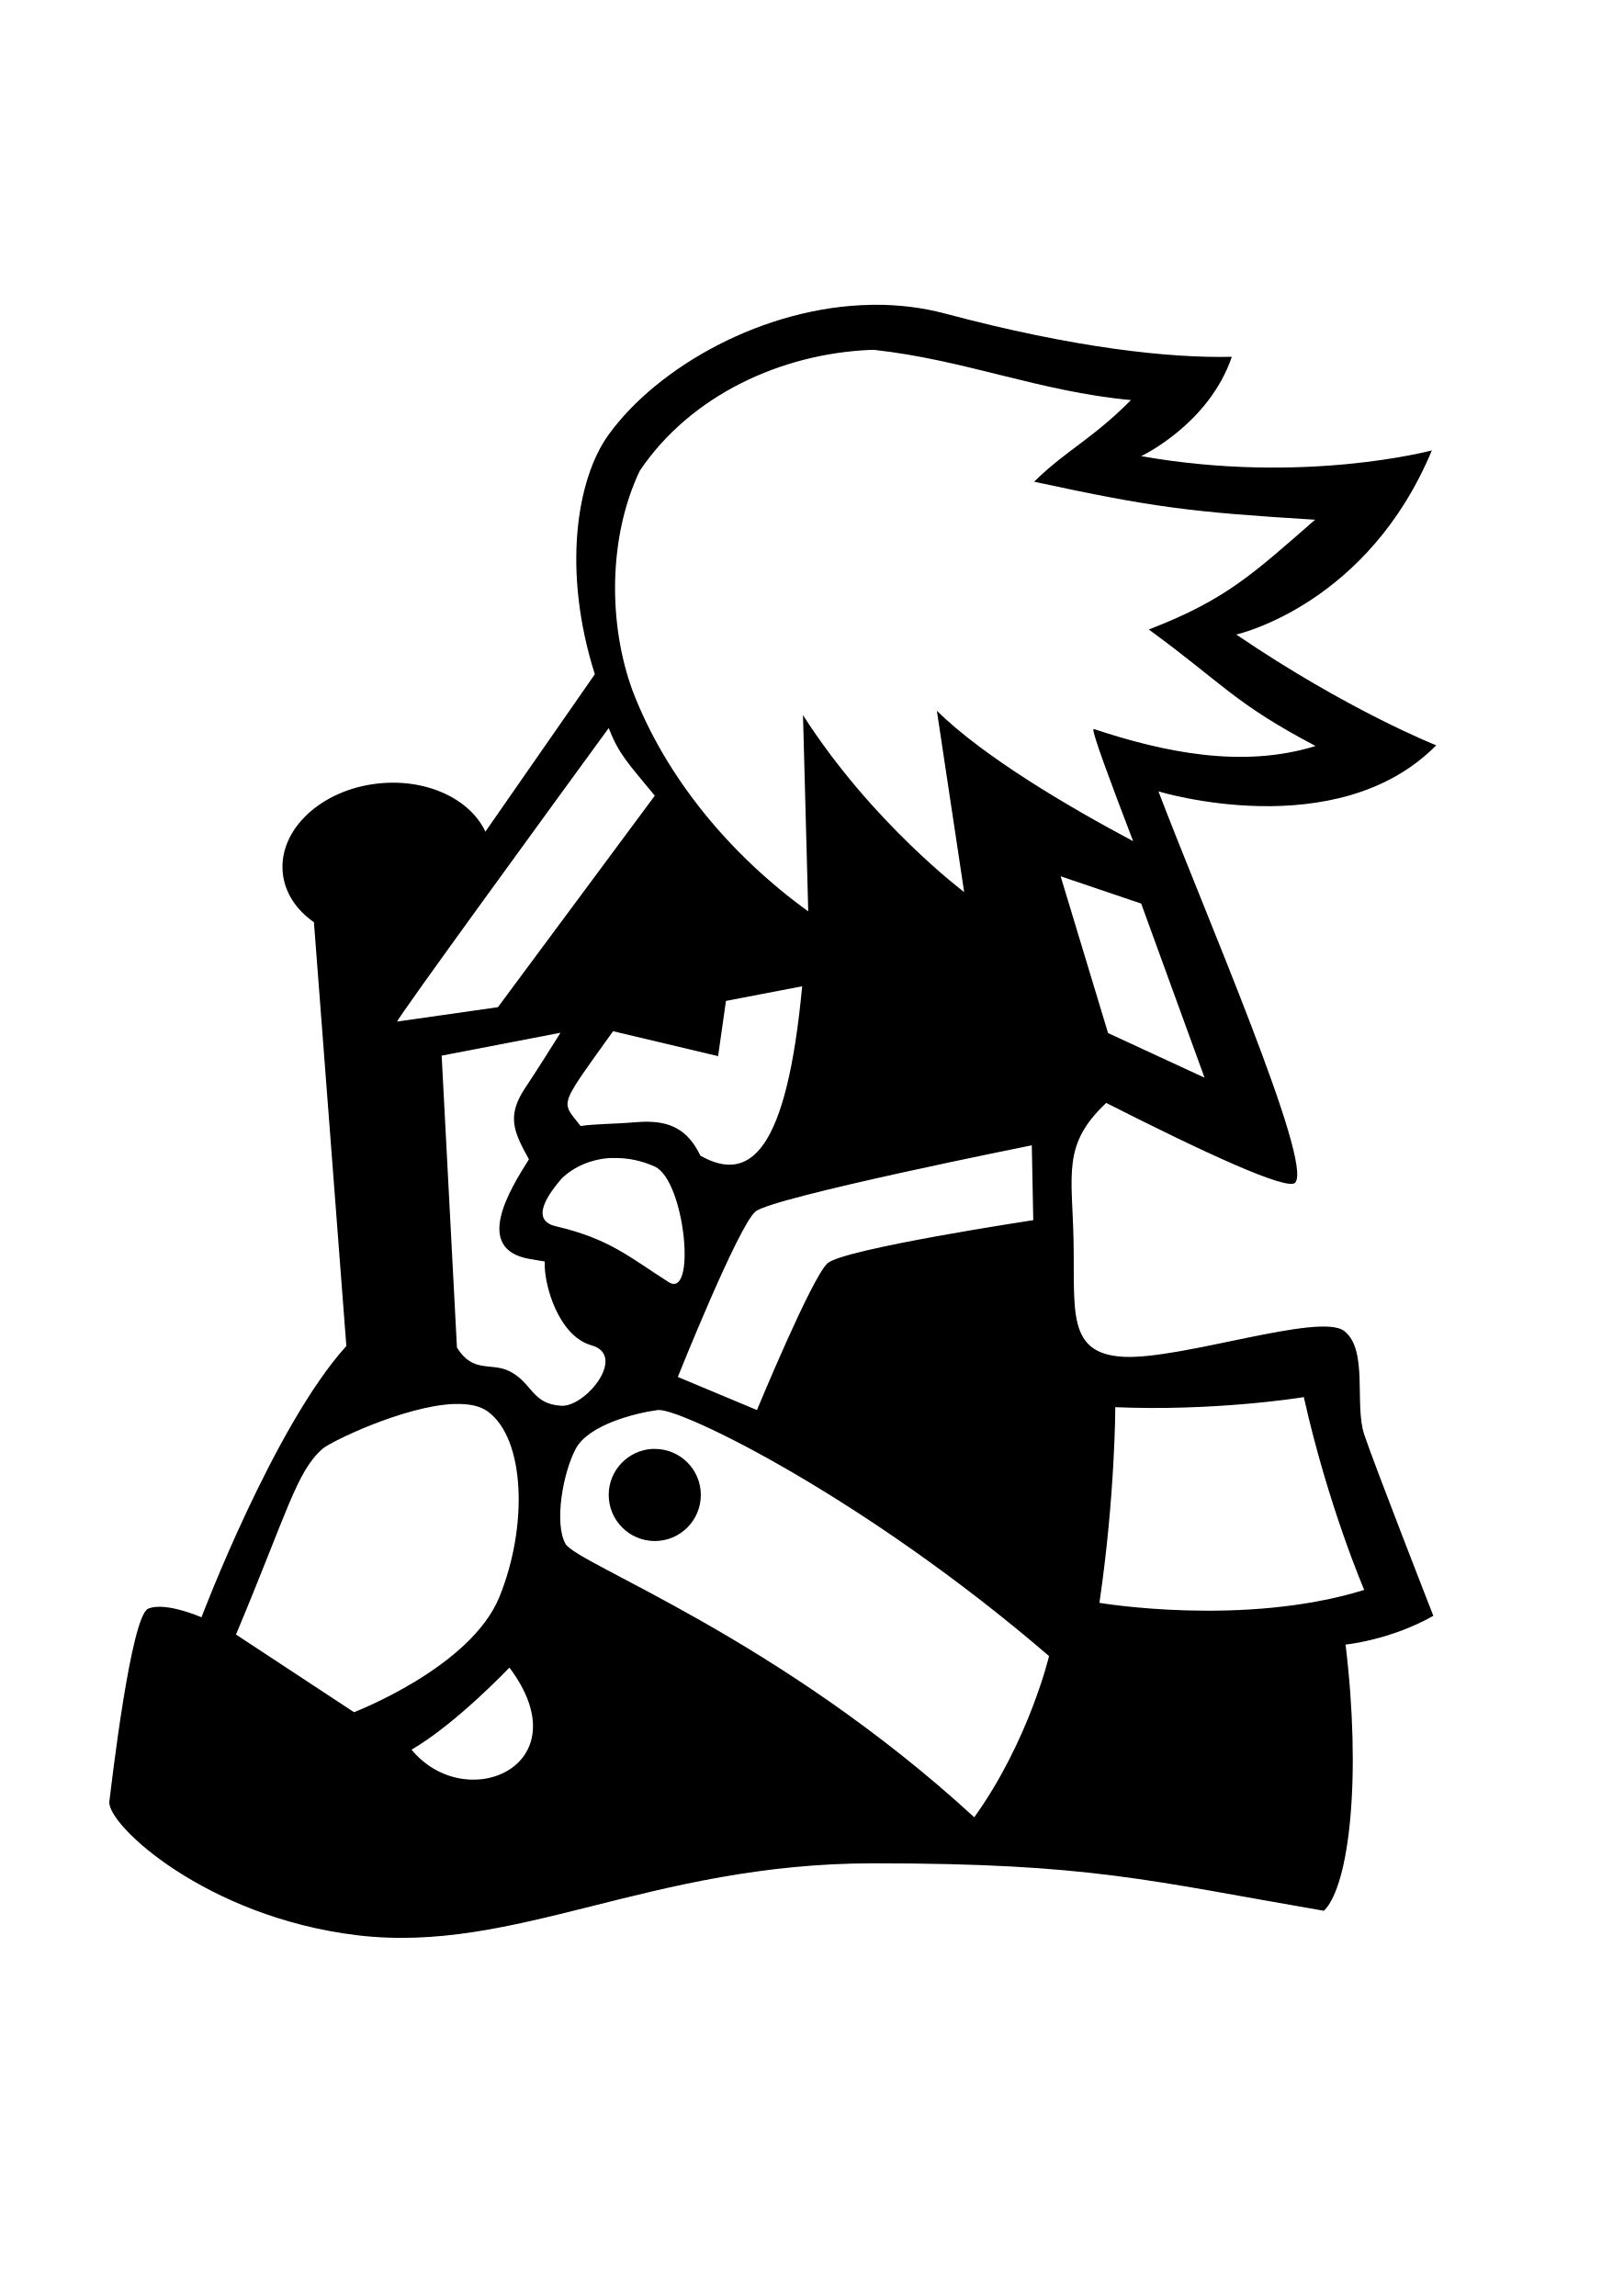
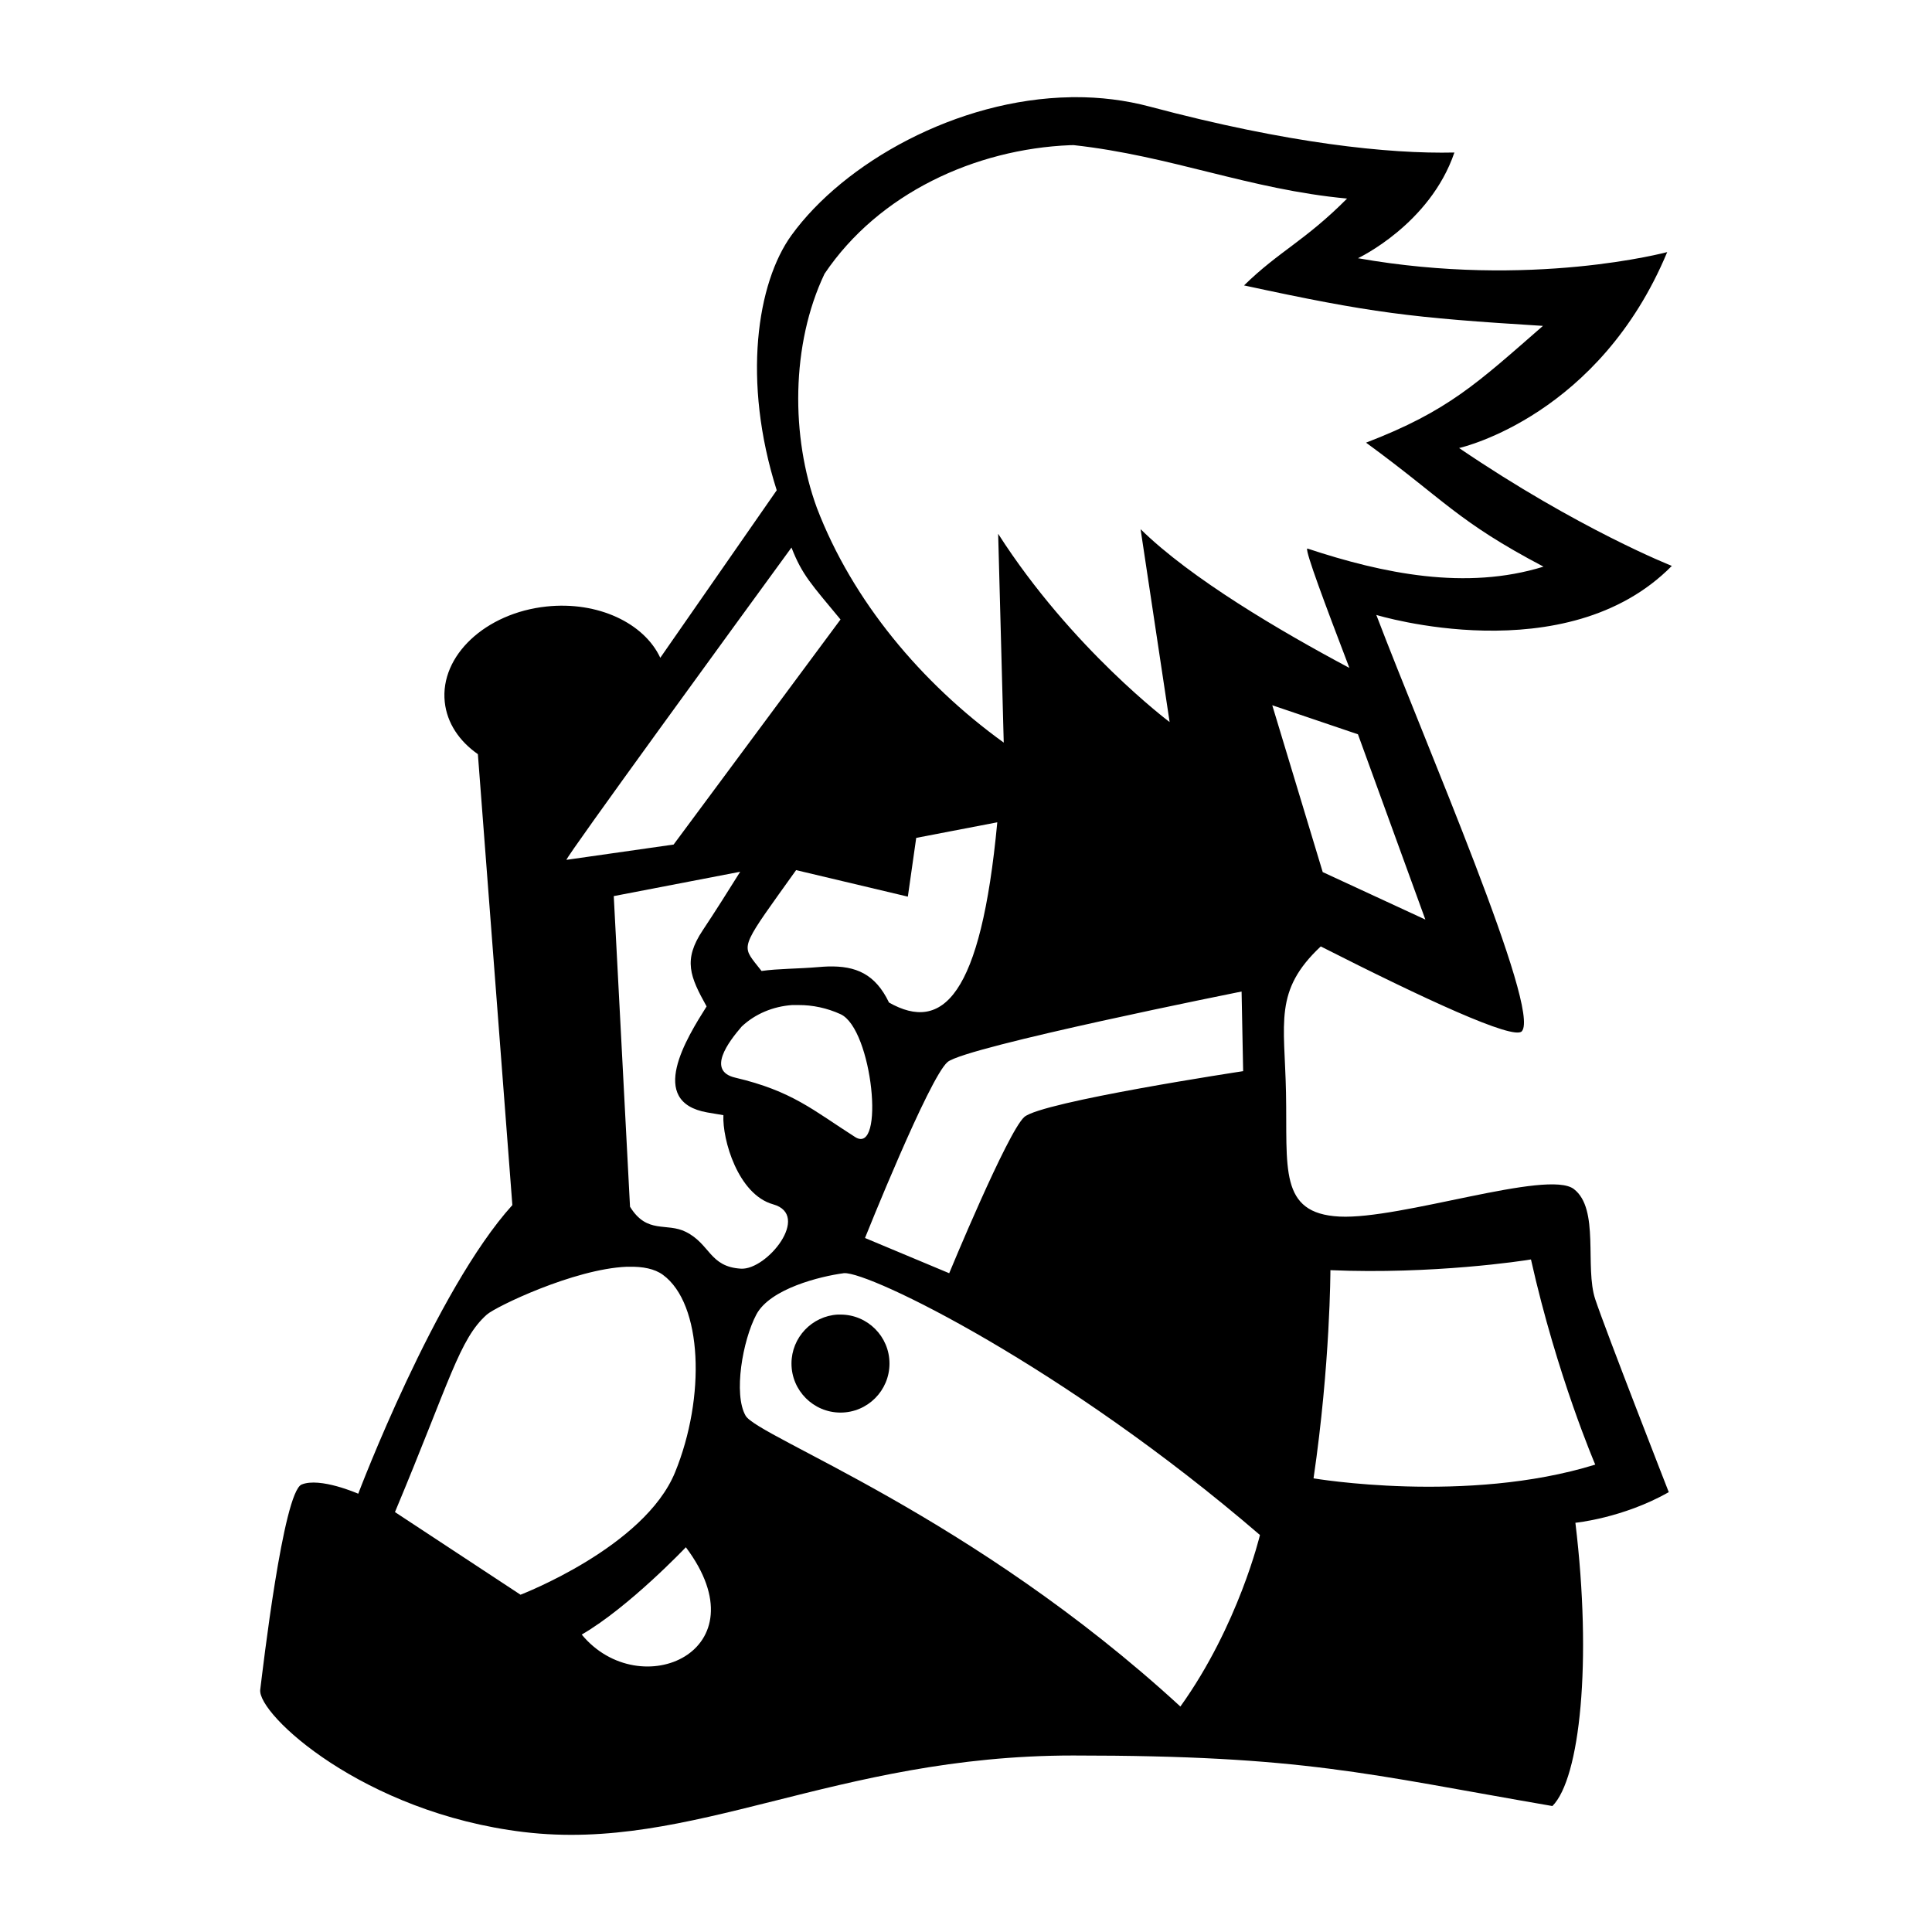
- <svg xmlns="http://www.w3.org/2000/svg" id="svg2" width="210mm" height="297mm" version="1.0">
-   <defs id="defs5" />
-   <g id="layer2">
-     <path style="opacity:1;fill:#000000;fill-opacity:1;fill-rule:evenodd;stroke:none;stroke-width:1px;stroke-linecap:butt;stroke-linejoin:miter;stroke-opacity:1" d="M 426.051,149.005 C 426.052,149.006 426.051,149.034 426.051,149.036 C 426.036,149.036 426.002,149.036 425.989,149.036 C 373.424,149.853 321.557,179.292 297.551,212.442 C 281.731,234.29 274.794,279.32 290.77,329.63 L 237.27,406.598 C 229.83,390.652 208.629,380.529 184.989,383.036 C 156.923,386.012 135.986,405.672 138.239,426.911 C 139.266,436.591 144.937,444.941 153.458,450.88 L 169.301,658.067 C 133.867,697.185 98.489,790.692 98.489,790.692 C 98.489,790.692 80.899,782.956 72.458,786.473 C 64.016,789.991 54.595,871.622 53.458,880.723 C 52.051,891.979 100.753,937.232 174.458,946.13 C 252.219,955.517 317.251,910.973 426.989,910.973 C 533.294,910.973 561.355,919.42 647.176,934.192 C 659.839,921.53 665.477,868.05 657.739,804.036 C 657.739,804.036 679.542,801.932 700.645,789.973 C 700.645,789.973 671.788,716.121 666.864,701.348 C 661.94,686.576 668.979,659.837 657.02,650.692 C 645.062,641.547 577.533,664.755 549.395,663.348 C 521.257,661.941 525.474,640.849 524.77,606.38 C 524.108,573.955 519.082,559.556 540.739,539.223 C 588.019,563.212 629.309,582.377 633.114,578.223 C 642.047,568.473 588.781,446.001 566.27,386.911 C 566.27,386.911 653.513,413.621 702.051,364.38 C 702.051,364.38 659.16,347.496 604.301,310.223 C 606.247,309.779 668.766,294.978 699.926,220.192 C 699.926,220.192 637.323,237.074 557.833,223.005 C 557.833,223.005 590.89,207.504 602.145,174.442 C 571.897,175.146 525.487,170.231 462.176,153.348 C 450.862,150.331 439.274,148.962 427.708,149.005 C 427.423,149.006 427.12,148.998 426.833,149.005 C 426.761,149.006 426.684,149.002 426.614,149.005 C 426.607,149.005 426.589,149.004 426.583,149.005 C 426.557,149.004 426.515,149.005 426.489,149.005 C 426.486,149.005 426.464,149.005 426.458,149.005 C 426.427,149.005 426.363,149.004 426.333,149.005 C 426.321,149.005 426.282,149.005 426.27,149.005 C 426.266,149.005 426.243,149.004 426.239,149.005 C 426.236,149.005 426.21,149.005 426.208,149.005 C 426.205,149.004 426.183,149.005 426.176,149.005 C 426.174,149.005 426.148,149.005 426.145,149.005 C 426.142,149.004 426.117,149.005 426.114,149.005 C 426.11,149.004 426.086,149.005 426.083,149.005 C 426.081,149.004 426.053,149.005 426.051,149.005 z M 427.114,171.036 C 472.085,175.976 507.73,191.394 552.833,195.598 C 533.454,215.092 521.631,219.714 505.489,235.505 C 563.934,248.148 582.036,250.346 642.833,254.098 C 612.741,280.32 599.372,293.231 561.551,307.755 C 597.848,334.269 603.284,343.769 643.083,364.723 C 607.374,375.791 569.273,367.873 534.739,356.442 C 534.708,356.425 534.671,356.416 534.645,356.411 C 534.639,356.41 534.62,356.411 534.614,356.411 C 534.609,356.412 534.588,356.409 534.583,356.411 C 534.564,356.42 534.534,356.452 534.52,356.473 C 534.517,356.479 534.492,356.498 534.489,356.505 C 533.879,358.304 542.338,381.01 553.895,411.255 C 522.358,394.461 481.046,370.195 457.958,347.505 L 471.301,436.13 C 471.301,436.13 426.286,402.388 392.52,349.63 L 395.083,445.567 C 357.301,418.296 325.582,380.458 309.239,337.755 C 297.256,305.141 297.272,262.665 312.739,230.161 C 337.592,193.228 381.915,172.857 425.614,171.067 L 426.114,171.067 L 427.114,171.036 z M 297.551,355.942 C 302.476,368.604 306.717,372.825 320.083,389.005 L 243.395,492.411 L 194.145,499.442 C 194.066,497.901 273.027,389.576 297.551,355.942 z M 518.458,428.411 L 557.833,441.755 L 588.801,526.88 L 541.645,505.067 L 518.458,428.411 z M 392.114,482.192 C 384.579,562.416 366.887,578.881 342.364,565.005 C 336.093,551.935 327.203,548.05 314.208,548.442 C 312.923,548.481 311.574,548.574 310.208,548.692 C 300.187,549.554 291.457,549.401 283.801,550.505 C 282.837,549.333 281.786,548.01 280.676,546.567 C 274.4,538.408 275.406,538.109 299.676,504.161 L 351.02,516.348 L 354.864,489.348 L 392.114,482.192 z M 273.989,504.911 C 268.767,513.26 262.279,523.553 256.77,531.817 C 247.647,545.502 250.939,553.093 258.551,566.786 C 249.423,581.281 231.044,610.636 258.864,615.505 C 261.455,615.958 263.918,616.361 266.27,616.755 C 265.731,627.959 272.984,653.207 289.114,657.723 C 306.7,662.647 286.291,687.989 274.333,687.286 C 259.856,686.434 260.275,676.007 249.02,670.38 C 240.112,665.926 231.226,671.601 223.364,658.817 L 215.895,516.098 L 273.989,504.911 z M 504.364,559.942 L 505.083,596.536 C 505.083,596.536 412.227,610.595 404.489,617.63 C 396.751,624.664 370.02,689.38 370.02,689.38 L 331.333,673.192 C 331.333,673.192 360.86,599.352 369.301,592.317 C 377.743,585.283 504.364,559.942 504.364,559.942 z M 297.833,566.161 C 297.901,566.156 297.983,566.165 298.051,566.161 C 298.12,566.156 298.201,566.165 298.27,566.161 C 298.34,566.156 298.419,566.165 298.489,566.161 C 298.559,566.157 298.637,566.165 298.708,566.161 C 298.779,566.157 298.856,566.164 298.926,566.161 C 298.998,566.157 299.074,566.164 299.145,566.161 C 299.217,566.158 299.292,566.164 299.364,566.161 C 299.437,566.158 299.51,566.163 299.583,566.161 C 299.73,566.156 299.872,566.164 300.02,566.161 C 300.247,566.156 300.48,566.163 300.708,566.161 C 307.246,566.111 313.911,567.534 320.083,570.348 C 334.843,577.079 340.652,635.64 326.77,626.786 C 307.487,614.488 297.972,605.686 271.676,599.505 C 258.478,596.402 268.643,583.053 274.676,576.036 C 280.927,570.152 289.14,566.798 297.833,566.161 z M 637.145,683.067 C 637.17,683.062 637.187,683.071 637.208,683.067 C 637.212,683.067 637.235,683.067 637.239,683.067 C 637.252,683.067 637.291,683.066 637.301,683.067 C 637.305,683.067 637.33,683.067 637.333,683.067 C 649.291,736.515 666.864,777.317 666.864,777.317 C 607.774,795.607 537.426,783.63 537.426,783.63 C 545.164,730.871 545.176,687.973 545.176,687.973 C 592.125,689.985 633.96,683.658 637.145,683.067 z M 221.77,686.411 C 221.865,686.407 221.957,686.414 222.051,686.411 C 222.147,686.407 222.238,686.414 222.333,686.411 C 222.428,686.408 222.519,686.413 222.614,686.411 C 222.709,686.408 222.8,686.413 222.895,686.411 C 229.226,686.271 234.671,687.331 238.458,690.098 C 256.747,703.464 258.152,746.348 244.083,780.817 C 230.014,815.286 173.051,837.098 173.051,837.098 L 115.364,799.13 C 140.688,738.633 144.921,719.635 157.583,708.38 C 161.625,704.786 197.521,687.458 221.77,686.411 z M 321.551,689.348 C 321.555,689.347 321.579,689.35 321.583,689.348 C 321.585,689.348 321.611,689.348 321.614,689.348 C 321.619,689.348 321.64,689.348 321.645,689.348 C 321.66,689.349 321.692,689.348 321.708,689.348 C 321.714,689.348 321.736,689.348 321.739,689.348 C 333.436,688.65 422.765,732.188 512.801,809.661 C 512.801,809.661 502.97,851.19 476.239,888.473 C 380.57,800.542 282.085,764.665 276.458,754.817 C 270.83,744.969 275.064,720.338 281.395,708.38 C 287.726,696.421 310.937,690.786 321.489,689.38 C 321.493,689.379 321.516,689.381 321.52,689.38 C 321.529,689.376 321.543,689.351 321.551,689.348 z M 318.801,708.38 C 306.975,709.049 297.551,718.887 297.551,730.88 C 297.551,743.305 307.657,753.411 320.083,753.411 C 332.508,753.411 342.583,743.305 342.583,730.88 C 342.583,718.454 332.508,708.38 320.083,708.38 C 319.791,708.38 319.496,708.369 319.208,708.38 C 319.114,708.383 319.02,708.375 318.926,708.38 C 318.88,708.382 318.848,708.377 318.801,708.38 z M 249.02,815.286 C 284.896,863.12 227.908,887.77 201.176,855.411 C 222.983,842.749 249.02,815.286 249.02,815.286 z " id="path2183" />
-   </g>
+ <svg xmlns="http://www.w3.org/2000/svg" id="svg1376" width="500" height="500" version="1.0">
+   <defs id="defs1379" />
+   <path style="opacity:1;fill:#000000;fill-opacity:1;fill-rule:evenodd;stroke:none;stroke-width:1px;stroke-linecap:butt;stroke-linejoin:miter;stroke-opacity:1" d="m 277.212,25.144 c 6e-5,10e-4 -1.5e-4,0.017 0,0.018 -0.009,1.4e-4 -0.028,-1.1e-4 -0.035,0 -29.607,0.46 -58.821,17.042 -72.342,35.714 -8.911,12.306 -12.818,37.669 -3.82,66.006 l -30.134,43.353 c -4.191,-8.982 -16.132,-14.684 -29.447,-13.272 -15.808,1.677 -27.601,12.75 -26.332,24.713 0.578,5.452 3.773,10.155 8.572,13.5 l 8.924,116.698 c -19.958,22.033 -39.885,74.701 -39.885,74.701 0,0 -9.907,-4.357 -14.662,-2.376 -4.755,1.981 -10.061,47.96 -10.702,53.086 -0.792,6.34 26.639,31.829 68.153,36.84 43.799,5.287 80.428,-19.802 142.238,-19.802 59.876,0 75.682,4.757 124.021,13.078 7.132,-7.132 10.308,-37.255 5.949,-73.31 0,0 12.28,-1.185 24.167,-7.921 0,0 -16.254,-41.597 -19.027,-49.918 -2.774,-8.321 1.191,-23.381 -5.544,-28.532 -6.736,-5.151 -44.771,7.921 -60.62,7.129 -15.849,-0.792 -13.474,-12.673 -13.87,-32.088 -0.373,-18.263 -3.204,-26.373 8.994,-37.826 26.631,13.511 49.887,24.306 52.03,21.967 5.031,-5.492 -24.971,-74.474 -37.65,-107.757 0,0 49.14,15.045 76.479,-12.691 0,0 -24.158,-9.51 -55.058,-30.503 1.096,-0.25 36.31,-8.587 53.861,-50.71 0,0 -35.262,9.509 -80.034,1.584 0,0 18.619,-8.731 24.959,-27.353 -17.037,0.396 -43.178,-2.372 -78.837,-11.881 -6.373,-1.699 -12.9,-2.471 -19.415,-2.447 -0.16,5.6e-4 -0.331,-0.003 -0.493,0 -0.041,10e-4 -0.084,-0.002 -0.123,0 -0.004,1.5e-4 -0.014,-4e-5 -0.018,0 -0.015,-1.6e-4 -0.038,2e-5 -0.053,0 -0.002,4e-5 -0.014,4e-5 -0.018,0 -0.017,2.6e-4 -0.053,-5.4e-4 -0.07,0 -0.006,1.3e-4 -0.028,3e-4 -0.035,0 -0.002,-10e-6 -0.015,-9e-5 -0.018,0 -0.002,4e-5 -0.016,4e-5 -0.018,0 -0.002,-10e-5 -0.014,-3e-5 -0.018,0 -0.002,-4e-5 -0.016,9e-5 -0.018,0 -0.002,-9e-5 -0.016,10e-6 -0.018,0 -0.002,-10e-5 -0.016,10e-6 -0.018,0 -10e-4,-1.5e-4 -0.017,7e-5 -0.018,0 z m 0.598,12.409 c 25.33,2.783 45.407,11.467 70.811,13.835 -10.915,10.98 -17.575,13.583 -26.666,22.477 32.919,7.121 43.115,8.359 77.359,10.473 -16.949,14.769 -24.479,22.041 -45.782,30.222 20.444,14.934 23.506,20.285 45.922,32.088 -20.113,6.234 -41.573,1.774 -61.025,-4.664 -0.017,-0.01 -0.038,-0.015 -0.053,-0.018 -0.003,-3.4e-4 -0.014,-9e-5 -0.018,0 -0.003,5e-4 -0.015,-0.001 -0.018,0 -0.011,0.005 -0.027,0.023 -0.035,0.035 -0.002,0.003 -0.016,0.014 -0.018,0.018 -0.344,1.014 4.421,13.803 10.931,30.838 -17.763,-9.459 -41.032,-23.127 -54.037,-35.907 l 7.516,49.918 c 0,0 -25.355,-19.005 -44.374,-48.721 l 1.443,54.037 c -21.28,-15.361 -39.146,-36.673 -48.351,-60.725 -6.749,-18.369 -6.74,-42.294 1.971,-60.602 13.999,-20.803 38.963,-32.276 63.577,-33.285 l 0.282,0 0.563,-0.018 z M 204.834,141.702 c 2.774,7.132 5.163,9.509 12.691,18.622 l -43.194,58.244 -27.74,3.96 c -0.044,-0.868 44.43,-61.882 58.244,-80.826 z m 124.425,40.818 22.178,7.516 17.443,47.947 -26.561,-12.286 -13.06,-43.177 z m -71.163,30.292 c -4.244,45.186 -14.209,54.46 -28.022,46.644 -3.532,-7.362 -8.54,-9.549 -15.859,-9.329 -0.724,0.022 -1.483,0.075 -2.253,0.141 -5.644,0.486 -10.561,0.399 -14.873,1.021 -0.543,-0.66 -1.135,-1.405 -1.76,-2.218 -3.535,-4.596 -2.969,-4.764 10.702,-23.885 l 28.919,6.865 2.165,-15.208 20.981,-4.031 z m -66.534,12.796 c -2.941,4.703 -6.595,10.5 -9.698,15.155 -5.139,7.708 -3.285,11.983 1.003,19.696 -5.141,8.164 -15.494,24.699 0.176,27.441 1.459,0.255 2.847,0.482 4.172,0.704 -0.304,6.311 3.782,20.532 12.867,23.076 9.905,2.774 -1.59,17.047 -8.326,16.651 -8.154,-0.48 -7.918,-6.353 -14.257,-9.522 -5.018,-2.509 -10.023,0.688 -14.451,-6.513 l -4.207,-80.386 32.721,-6.301 z m 129.759,30.996 0.405,20.611 c 10e-6,-10e-6 -52.301,7.919 -56.659,11.881 -4.358,3.962 -19.415,40.413 -19.415,40.413 l -21.791,-9.118 c 0,1e-5 16.631,-41.591 21.386,-45.553 4.755,-3.962 76.074,-18.235 76.074,-18.235 z m -116.329,3.503 c 0.039,-0.003 0.085,0.003 0.123,0 0.039,-0.003 0.084,0.002 0.123,0 0.039,-0.002 0.084,0.002 0.123,0 0.04,-0.002 0.084,0.002 0.123,0 0.04,-0.002 0.083,0.002 0.123,0 0.04,-0.002 0.083,0.002 0.123,0 0.041,-0.002 0.083,0.002 0.123,0 0.041,-0.002 0.082,0.001 0.123,0 0.083,-0.003 0.163,0.002 0.246,0 0.128,-0.003 0.259,0.001 0.387,0 3.683,-0.028 7.437,0.773 10.913,2.359 8.314,3.791 11.586,36.775 3.767,31.788 -10.861,-6.927 -16.221,-11.884 -31.032,-15.366 -7.434,-1.748 -1.708,-9.266 1.69,-13.219 3.521,-3.314 8.146,-5.203 13.043,-5.562 z m 191.118,65.847 c 0.014,-0.003 0.024,0.002 0.035,0 0.002,-3.1e-4 0.015,2e-4 0.018,0 0.008,-10e-5 0.029,-5.6e-4 0.035,0 0.002,2e-4 0.016,2e-5 0.018,0 6.736,30.105 16.633,53.086 16.633,53.086 -33.282,10.302 -72.906,3.556 -72.906,3.556 4.358,-29.716 4.365,-53.878 4.365,-53.878 26.444,1.133 50.008,-2.43 51.801,-2.763 z m -233.96,1.883 c 0.054,-0.002 0.105,0.002 0.158,0 0.054,-0.002 0.105,0.002 0.158,0 0.054,-0.002 0.105,0.002 0.158,0 0.054,-0.002 0.105,10e-4 0.158,0 3.566,-0.079 6.633,0.518 8.766,2.077 10.302,7.528 11.093,31.683 3.168,51.097 -7.924,19.415 -40.008,31.7 -40.008,31.7 l -32.492,-21.386 c 14.264,-34.075 16.648,-44.775 23.78,-51.115 2.277,-2.024 22.495,-11.784 36.154,-12.374 z m 56.202,1.655 c 0.002,-5.6e-4 0.016,5.6e-4 0.018,0 0.002,10e-6 0.016,-9e-5 0.018,0 0.003,-1.8e-4 0.015,2e-5 0.018,0 0.008,2.9e-4 0.026,-2.7e-4 0.035,0 0.003,3e-5 0.016,10e-5 0.018,0 6.588,-0.393 56.903,24.129 107.616,67.766 0,0 -5.538,23.392 -20.594,44.391 -53.886,-49.527 -109.357,-69.735 -112.527,-75.282 -3.17,-5.547 -0.785,-19.42 2.781,-26.156 3.566,-6.736 16.64,-9.909 22.583,-10.702 0.002,-5.6e-4 0.015,5.7e-4 0.018,0 0.005,-0.002 0.013,-0.016 0.018,-0.018 z m -1.549,10.719 c -6.661,0.377 -11.969,5.918 -11.969,12.673 0,6.999 5.692,12.691 12.691,12.691 6.999,0 12.673,-5.692 12.673,-12.691 0,-6.999 -5.674,-12.673 -12.673,-12.673 -0.164,0 -0.33,-0.006 -0.493,0 -0.053,0.002 -0.106,-0.003 -0.158,0 -0.026,0.001 -0.044,-0.002 -0.07,0 z m -39.304,60.215 c 20.207,26.943 -11.892,40.826 -26.948,22.6 12.283,-7.132 26.948,-22.6 26.948,-22.6 z" id="path2183" />
</svg>
